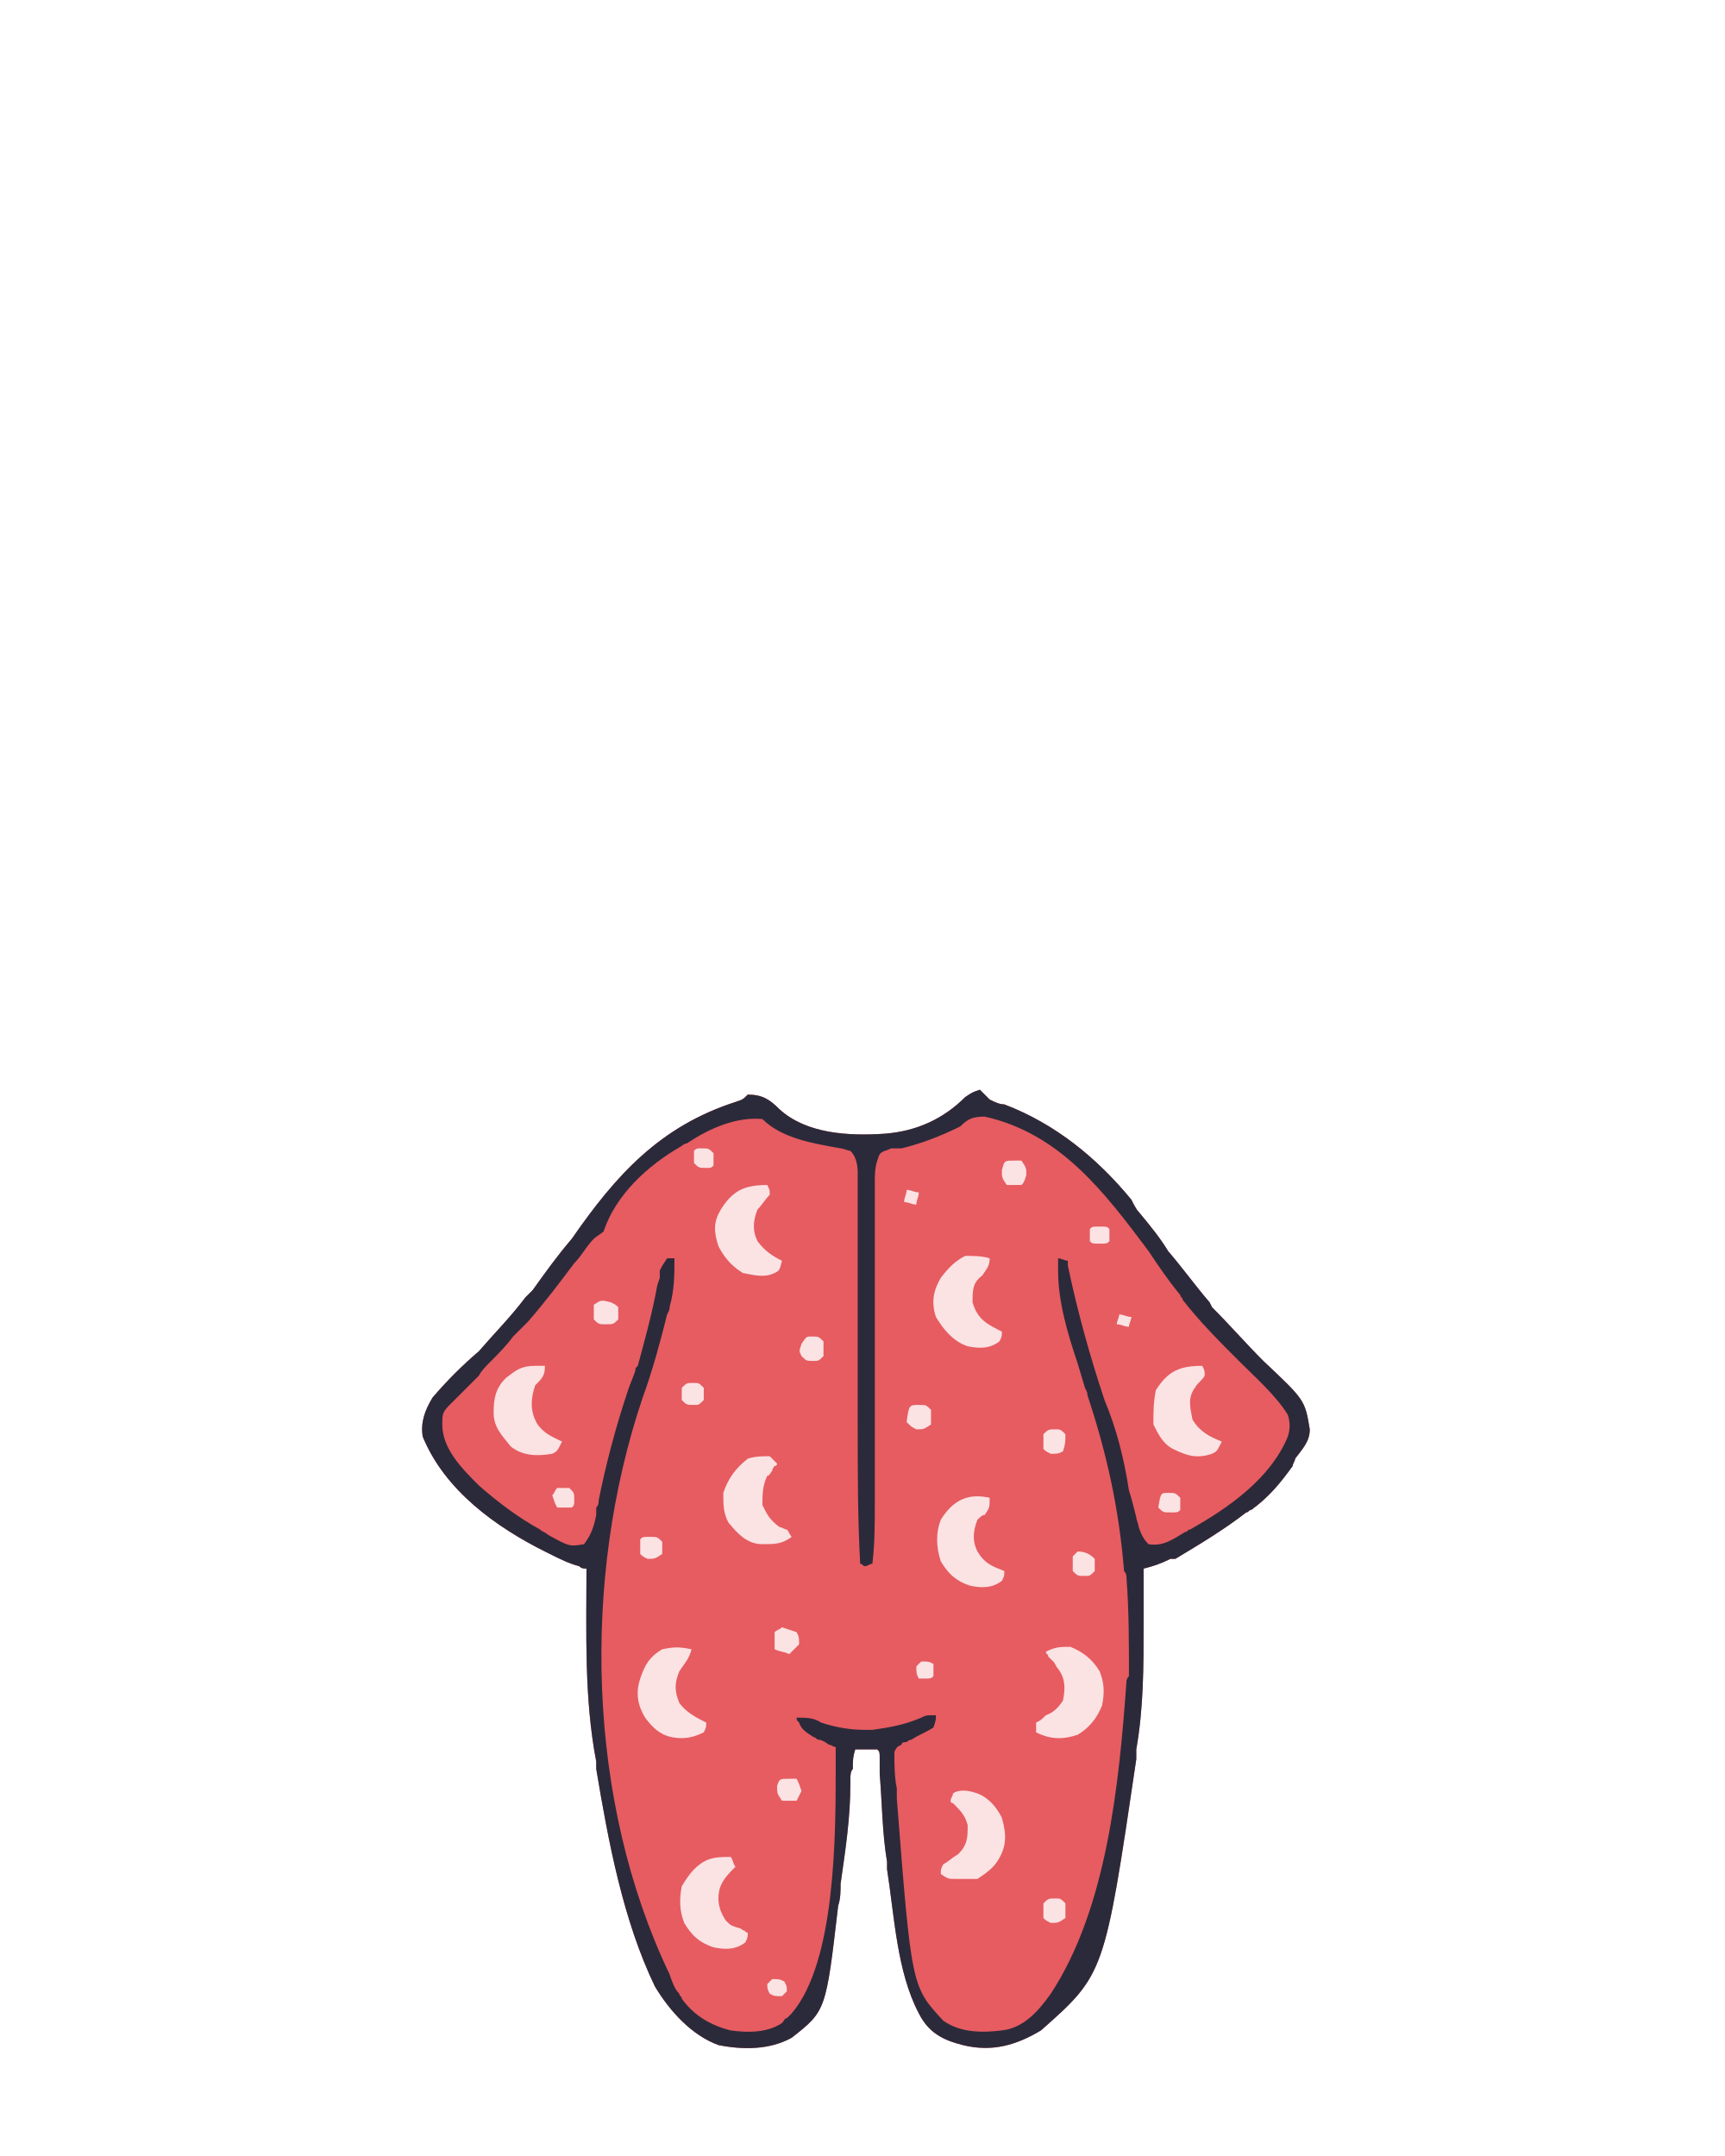
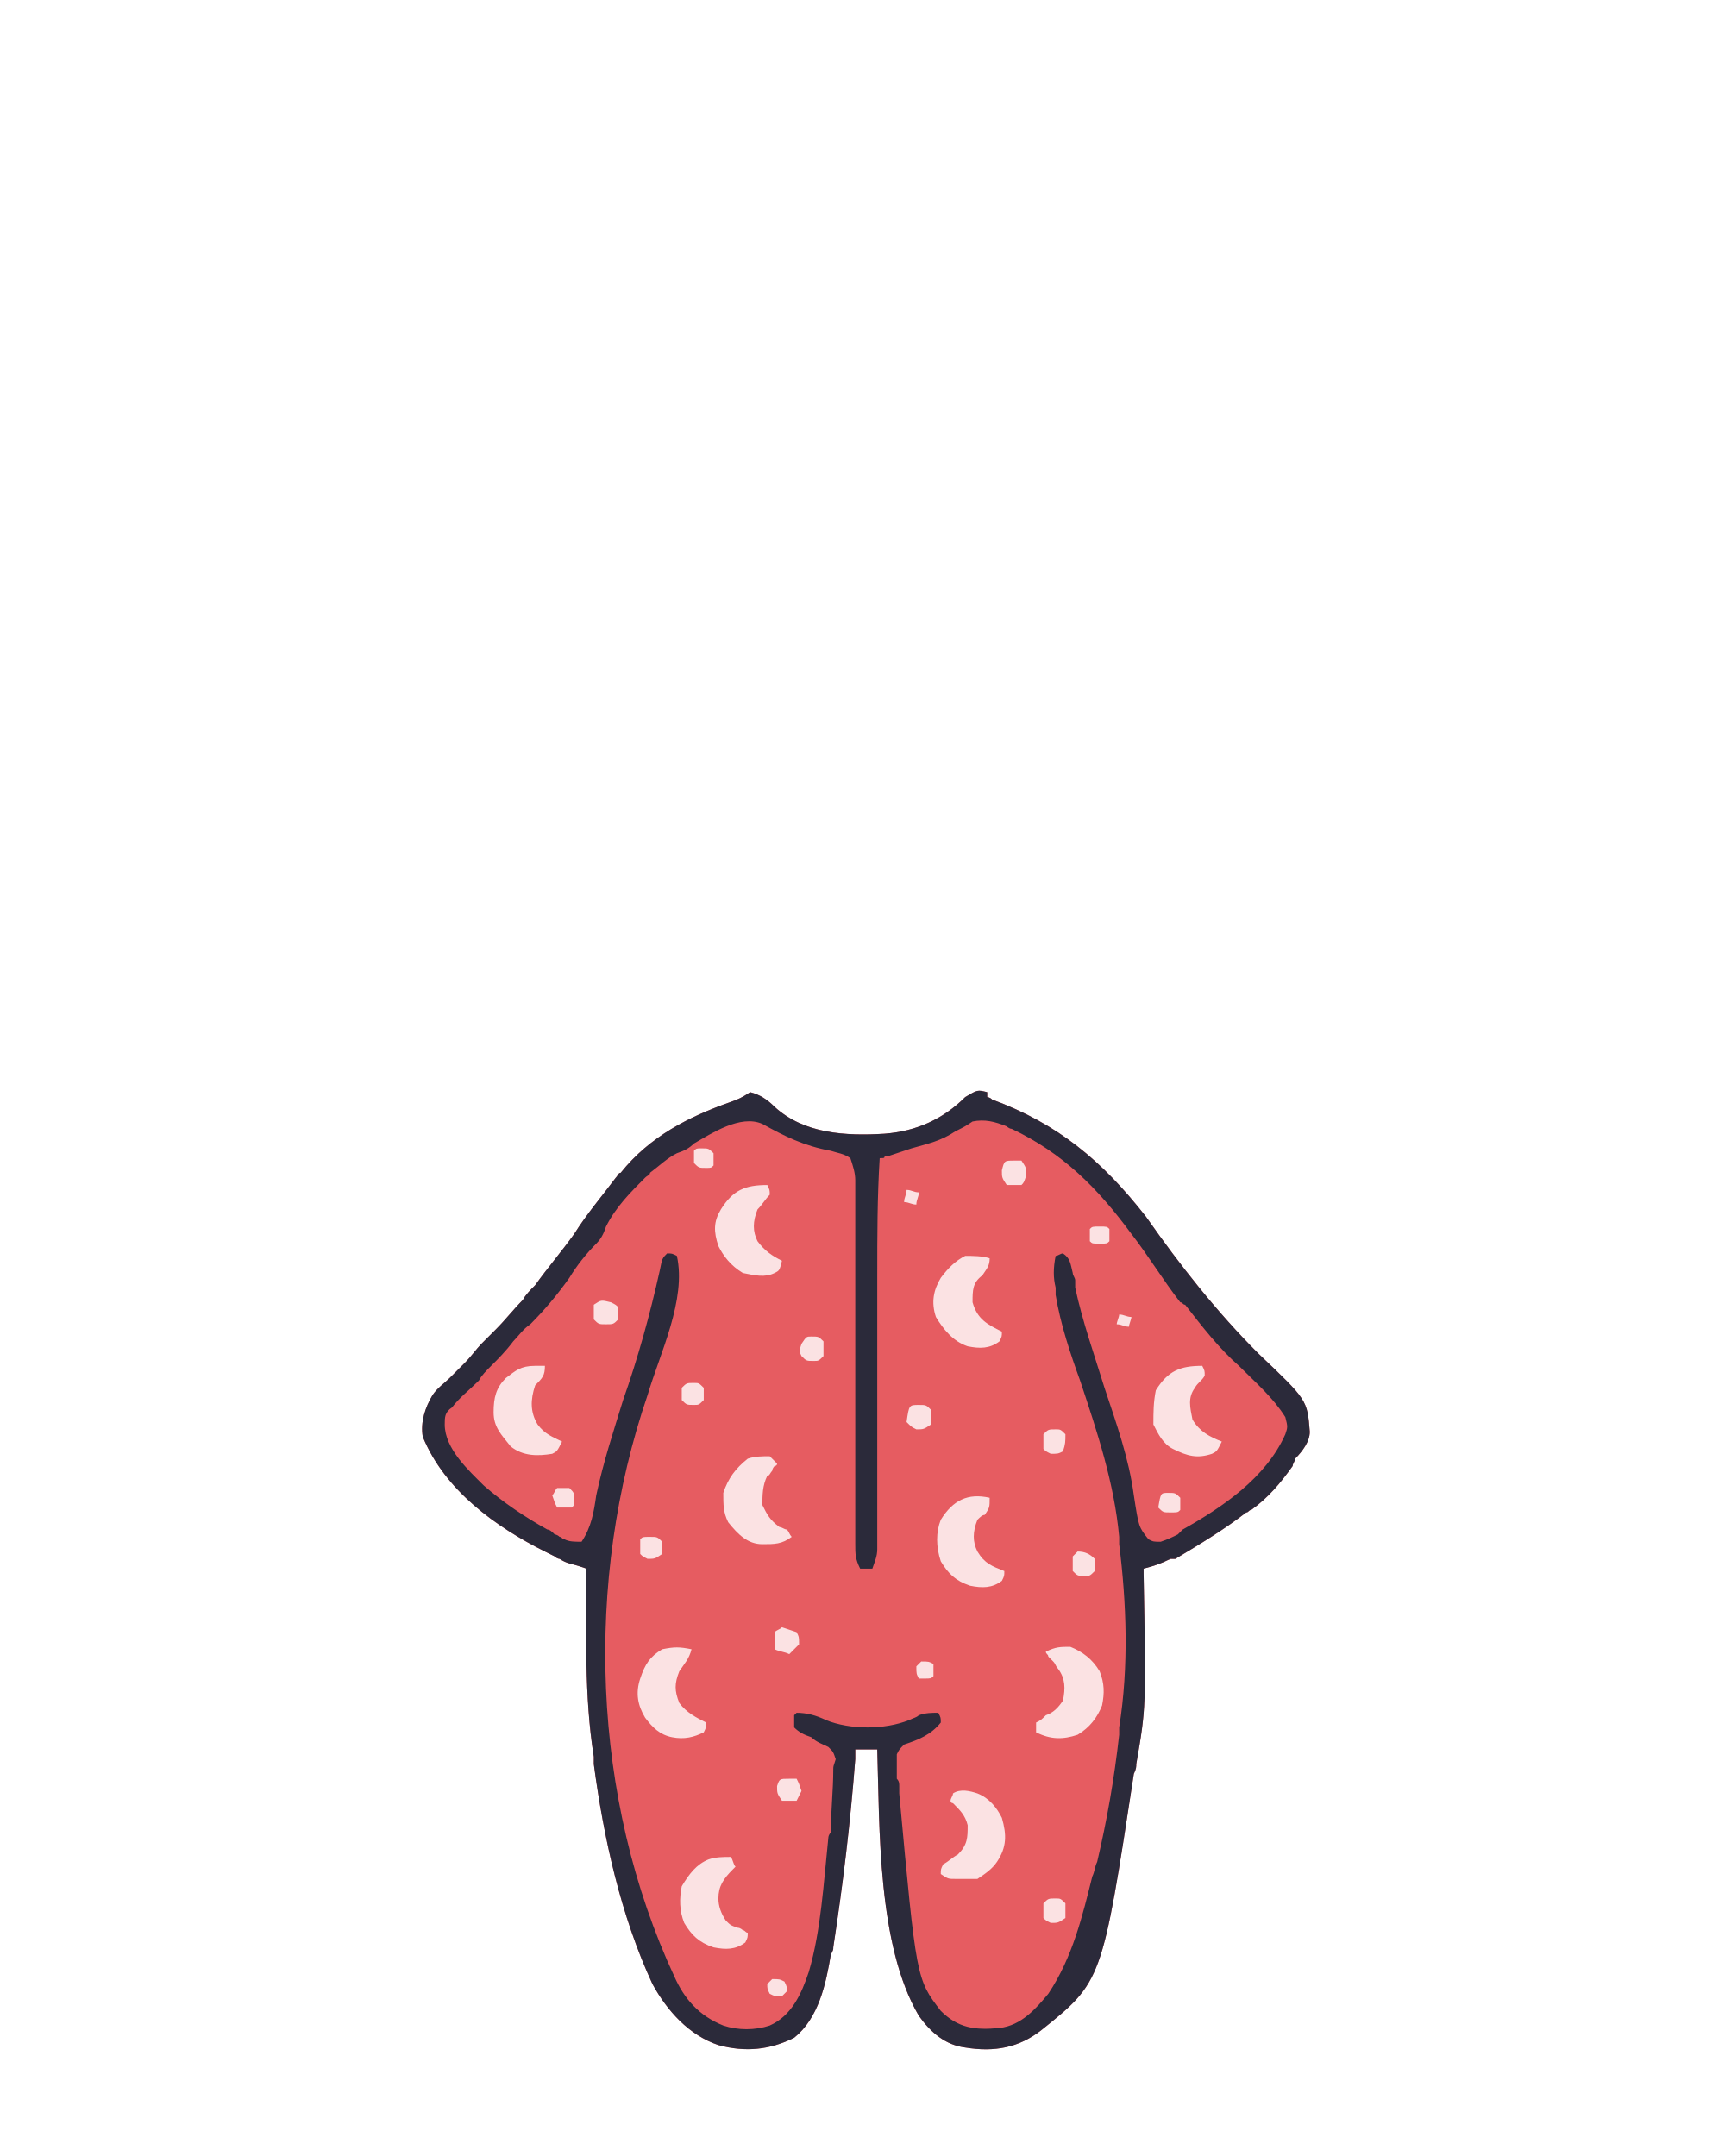
<svg xmlns="http://www.w3.org/2000/svg" viewBox="0 0 705.9 882.4">
-   <path fill="#e65c61" d="m401 446 4 4c2 1 4 2 6 2 21 8 38 22 52 39 1 2 2 4 3 5 5 6 9 11 12 16 6 7 11 14 17 21l1 2c7 7 14 15 21 22 17 16 17 16 19 28 0 5-3 8-6 12 0 1-1 2-1 3-5 7-10 13-17 18-1 0-1 1-2 1-9 7-19 13-29 19h-2c-4 2-7 3-11 4v23c0 17 0 34-3 51v4c-13 88-13 88-39 111-10 6-20 9-32 6-8-2-14-5-18-13-9-17-10-40-13-59v-3c-2-12-2-24-3-36v-6c0-3 0-3-1-4h-9c-1 3-1 5-1 8-1 1-1 3-1 4v2c0 14-2 27-4 41 0 3 0 6-1 9-5 43-5 43-19 54-9 5-20 5-30 3-11-4-20-14-26-24-13-27-19-59-24-89v-3c-5-26-4-53-4-79-1 0-2 0-3-1-4-1-8-3-12-5l-2-1c-20-10-41-25-50-47-1-6 1-11 4-16 6-7 12-13 19-19 6-7 13-14 19-22l3-3c5-7 10-14 16-21 18-26 36-46 67-56 3-1 3-1 5-3 6 0 9 2 13 6 11 10 28 11 43 10q19.5-1.5 33-15c3-2 3-2 6-3" />
-   <path fill="#2b2a3a" d="m401 446 4 4c2 1 4 2 6 2 21 8 38 22 52 39 1 2 2 4 3 5 5 6 9 11 12 16 6 7 11 14 17 21l1 2c7 7 14 15 21 22 17 16 17 16 19 28 0 5-3 8-6 12 0 1-1 2-1 3-5 7-10 13-17 18-1 0-1 1-2 1-9 7-19 13-29 19h-2c-4 2-7 3-11 4v23c0 17 0 34-3 51v4c-13 88-13 88-39 111-10 6-20 9-32 6-8-2-14-5-18-13-9-17-10-40-13-59v-3c-2-12-2-24-3-36v-6c0-3 0-3-1-4h-9c-1 3-1 5-1 8-1 1-1 3-1 4v2c0 14-2 27-4 41 0 3 0 6-1 9-5 43-5 43-19 54-9 5-20 5-30 3-11-4-20-14-26-24-13-27-19-59-24-89v-3c-5-26-4-53-4-79-1 0-2 0-3-1-4-1-8-3-12-5l-2-1c-20-10-41-25-50-47-1-6 1-11 4-16 6-7 12-13 19-19 6-7 13-14 19-22l3-3c5-7 10-14 16-21 18-26 36-46 67-56 3-1 3-1 5-3 6 0 9 2 13 6 11 10 28 11 43 10q19.5-1.5 33-15c3-2 3-2 6-3m-8 15q-12 6-24 9h-4c-1 0-2 1-3 1-2 1-2 1-3 4s-1 6-1 9v131c0 8 0 17-1 25-1 0-2 1-3 1s-1-1-2-1c-1-19-1-37-1-56V480q0-6-3-9c-1 0-3-1-4-1-11-2-24-4-32-12-11-1-22 4-31 10-1 0-2 1-2 1-14 8-27 20-32 35-1 1-3 2-4 3-3 3-5 7-8 10-6 8-12 16-19 24l-6 6c-3 4-6 7-9 10-2 2-4 4-5 6l-12 12c-3 3-3 4-3 8 0 10 8 18 15 25 8 7 16 13 25 18 1 1 2 1 3 2 9 5 9 5 15 4 3-4 4-7 5-12v-3c1-1 1-2 1-3q4.5-22.5 12-45c1-3 2-5 3-8 0-1 0-1 1-2 3-11 6-22 8-33l1-3v-3c1-2 1-2 3-5h3c0 7 0 13-2 20 0 1 0 1-1 3-3 12-6 23-10 34-25 74-23 165 11 236 1 3 2 6 4 8 0 1 1 1 1 2 5 7 12 11 20 13 7 1 15 1 21-3 1-1 1-2 2-2l2-2c18-21 18-73 18-101v-8c-1 0-2-1-3-1-1-1-3-2-4-2s-1-1-2-1c-3-2-5-3-6-6-1-1-1-1-1-2 4 0 7 0 10 2q9 3 18 3h3c7-1 13-2 20-5 2-1 2-1 6-1 0 2 0 2-1 5-3 2-6 3-9 5-1 0-2 1-2 1-1 0-2 0-2 1-2 1-2 1-3 3 0 5 0 10 1 15v4c6 77 6 77 19 91 7 5 16 5 24 4 9-1 15-8 20-15 23-35 28-86 31-128 0 0 0-1 1-2 0-14 0-27-1-40 0-1 0-2-1-3-2-25-7-48-15-72 0-1 0-1-1-3l-3-10c-4-12-8-25-8-38v-5c1 0 3 1 4 1v2c4 19 9 37 15 55 5 12 8 24 10 37 1 3 2 7 3 11 0 1 1 3 1 4 1 3 2 5 4 7 6 1 10-2 15-5 1 0 1-1 2-1 16-9 33-21 40-38 1-3 1-6 0-9-5-8-13-15-20-22-8-8-16-16-23-25 0-1-1-1-1-2-5-6-9-12-13-18-18-24-36-48-67-55-5 0-7 1-10 4" />
+   <path fill="#e65c61" d="M404 447v2s1 0 2 1c27 10 45 25 63 48 14 20 29 39 46 56 20 19 20 19 21 32 0 4-3 8-6 11 0 1-1 2-1 3-5 7-10 13-17 18-1 0-1 1-2 1-9 7-19 13-29 19h-2c-4 2-7 3-11 4v2c1 55 1 55-3 78 0 1 0 2-1 4-13 85-13 85-38 105-9 7-19 9-31 7-8-1-14-6-19-13-17-29-16-77-17-109h-9v4c-2 26-5 51-9 77 0 1 0 1-1 3-2 12-5 26-15 34-10 5-20 6-31 3-12-4-21-14-27-25-13-28-20-60-24-90v-3c-4-25-3-51-3-77l-3-1c-3-1-5-1-8-3 0 0-1 0-2-1l-2-1-2-1c-20-10-41-25-50-47-1-6 1-12 4-17 2-3 5-5 7-7l4-4 2-2c3-3 5-6 7-8l6-6c4-4 7-8 11-12 1-2 3-4 5-6 5-7 11-14 16-21 5-8 11-15 17-23 1-1 1-2 2-2 12-15 28-23 45-29 3-1 5-2 8-4 4 1 7 3 10 6 12 11 29 12 45 11q19.5-1.5 33-15c5-3 5-3 9-2" />
+   <path fill="#2b2a3a" d="M404 447v2s1 0 2 1c27 10 45 25 63 48 14 20 29 39 46 56 20 19 20 19 21 32 0 4-3 8-6 11 0 1-1 2-1 3-5 7-10 13-17 18-1 0-1 1-2 1-9 7-19 13-29 19h-2c-4 2-7 3-11 4v2c1 55 1 55-3 78 0 1 0 2-1 4-13 85-13 85-38 105-9 7-19 9-31 7-8-1-14-6-19-13-17-29-16-77-17-109h-9v4c-2 26-5 51-9 77 0 1 0 1-1 3-2 12-5 26-15 34-10 5-20 6-31 3-12-4-21-14-27-25-13-28-20-60-24-90v-3c-4-25-3-51-3-77l-3-1c-3-1-5-1-8-3 0 0-1 0-2-1l-2-1-2-1c-20-10-41-25-50-47-1-6 1-12 4-17 2-3 5-5 7-7l4-4 2-2c3-3 5-6 7-8l6-6c4-4 7-8 11-12 1-2 3-4 5-6 5-7 11-14 16-21 5-8 11-15 17-23 1-1 1-2 2-2 12-15 28-23 45-29 3-1 5-2 8-4 4 1 7 3 10 6 12 11 29 12 45 11q19.5-1.5 33-15c5-3 5-3 9-2m-120 21c-2 2-4 3-7 4-4 2-7 5-11 8 0 1-1 1-2 2-6 6-12 12-16 20-1 3-2 5-4 7-4 4-8 9-11 14-5 7-10 13-16 19-3 2-5 5-7 7-3 4-6 7-9 10-2 2-4 4-5 6-4 4-8 7-11 11-3 2-3 4-3 7 0 10 10 19 16 25 8 7 17 13 26 18 1 0 2 1 3 2 0 0 1 0 2 1 1 0 1 1 2 1 2 1 4 1 7 1 4-6 5-12 6-19 3-14 7-26 11-39 6-17 11-35 15-53 1-5 1-5 3-7 2 0 2 0 4 1 4 18-7 40-12 57-26 76-23 165 11 238 4 9 10 16 20 20 6 2 13 2 19 0 9-4 13-13 16-22 5-17 6-36 8-55 0 0 0-1 1-2 0-9 1-17 1-26 0-1 0-1 1-4-1-3-1-3-3-5-2-1-5-2-7-4-3-1-5-2-7-4v-5l1-1q6 0 12 3c10 4 24 4 34 0 2-1 3-1 4-2 3-1 5-1 8-1 1 2 1 2 1 4-4 5-9 7-15 9-2 2-2 2-3 4v10c1 1 1 2 1 3v3c7 76 7 76 17 89 7 7 14 8 24 7 9-1 15-8 20-14 10-15 14-32 18-48 1-2 1-4 2-6 4-17 7-34 9-52v-3c4-25 3-51 0-75v-3c-2-22-9-43-16-64-4-11-8-23-10-35v-3c-1-4-1-8 0-13 1 0 2-1 3-1 3 2 3 4 4 8 0 1 1 2 1 3v3c3 14 8 28 12 41 5 15 10 29 12 44 2 13 2 13 6 18 2 1 2 1 5 1 3-1 5-2 7-3l2-2c16-9 34-21 42-39 1-3 1-3 0-7-5-8-12-14-19-21-8-7-15-16-22-25-1 0-1-1-2-1-7-9-13-19-20-28-14-19-28-33-49-43-1 0-2-1-2-1-5-2-9-3-14-2-3 2-3 2-7 4-6 4-11 5-18 7l-9 3h-2c0 1 0 1-2 1-1 16-1 32-1 48v112c0 3-1 5-2 8h-5c-2-4-2-6-2-10V483c0-3-1-6-2-9-3-2-5-2-8-3-11-2-19-6-28-11-9-4-21 4-28 8" />
  <path fill="#fbe2e3" d="M438 674c5 2 9 5 12 10 2 5 2 9 1 14-2 5-5 9-10 12-6 2-11 2-17-1v-4c2-1 2-1 4-3 3-1 5-3 7-6 1-5 1-9-2-13-1-1-1-2-2-3l-2-2c0-1-1-1-1-2 4-2 6-2 10-2m-33-159c0 3-1 4-3 7-4 3-4 6-4 11 2 7 6 9 12 12 0 2 0 2-1 4-4 3-8 3-13 2-6-2-10-7-13-12-2-6-1-11 2-16 3-4 6-7 10-9 3 0 7 0 10 1M299 760c1 1 1 3 2 4l-1 1c-4 4-6 7-6 12q0 4.5 3 9c2 2 2 2 5 3 1 0 2 1 2 1 1 0 1 1 2 1 0 2 0 2-1 4-4 3-8 3-13 2-6-2-9-5-12-10-2-5-2-10-1-15 3-5 6-9 11-11 3-1 6-1 9-1m-16-85c-1 4-3 6-5 9-2 5-2 8 0 13 3 4 7 6 11 8 0 2 0 2-1 4-4 2-8 3-13 2s-8-4-11-8c-3-5-4-10-2-16s4-9 9-12c5-1 7-1 12 0m209-116c1 2 1 2 1 4-1 2-3 3-4 5-3 4-2 8-1 13 3 5 7 7 12 9-2 4-2 4-4 5-6 2-10 1-16-2-4-2-6-6-8-10 0-5 0-9 1-14 5-8 10-10 19-10m-87 54c0 4 0 4-2 7-1 0-2 1-3 2-2 5-2 9 0 13 3 5 6 6 11 8 0 2 0 2-1 4-4 3-8 3-13 2-6-2-9-5-12-10-2-6-2-12 0-17 5-8 11-11 20-9m-91-128c1 2 1 2 1 4-2 2-3 4-5 6-2 5-2 9 0 13 3 4 6 6 10 8-1 4-1 4-3 5-4 2-8 1-13 0-5-3-8-7-10-11-2-6-2-10 1-15 5-8 10-10 19-10m-95 74h4c0 4-1 5-4 8-2 6-2 11 1 16 3 4 6 5 10 7-2 4-2 4-4 5-6 1-12 1-17-3-4-5-7-8-7-14s1-10 5-14c4-3 6-5 12-5m181 175c5 2 8 6 10 10 2 7 2 12-2 18-2 3-5 5-8 7h-9c-3 0-3 0-6-2 0-2 0-2 1-4 2-1 4-3 6-4 4-4 4-7 4-12-1-4-3-6-6-9 0 0-1 0-1-1s1-2 1-3c3-2 7-1 10 0m-85-138 3 3c0 1-1 1-1 1-1 1-1 2-1 2-1 1-1 2-2 2-2 4-2 8-2 12 2 4 3 6 7 9 1 0 2 1 3 1 1 1 1 2 2 3-4 3-7 3-12 3-6 0-10-4-14-9-2-4-2-7-2-12 2-6 5-10 10-14 3-1 6-1 9-1m5 70 6 2c1 2 1 2 1 5l-4 4c-2-1-4-1-6-2v-7c1-1 2-1 3-2m95-191h3c2 3 2 3 2 6-1 3-1 3-2 4h-6c-2-3-2-3-2-6 1-4 1-4 5-4m-39 100c3 0 3 0 5 2v6c-3 2-3 2-6 2-2-1-2-1-4-3 1-7 1-7 5-7m-126-42c2 1 2 1 3 2v5c-2 2-2 2-5 2s-3 0-5-2v-6c3-2 3-2 7-1m82 14c3 0 3 0 5 2v6c-2 2-2 2-4 2-3 0-3 0-5-2-1-2-1-2 0-5 2-3 2-3 4-3m100 230c2 0 2 0 4 2v6c-3 2-3 2-6 2-2-1-2-1-3-2v-6c2-2 2-2 5-2m9-142c3 0 5 1 7 3v5c-2 2-2 2-4 2-3 0-3 0-5-2v-6zm-9-50c2 0 2 0 4 2 0 3 0 4-1 7-2 1-2 1-5 1-2-1-2-1-3-2v-6c2-2 2-2 5-2M323 728h3c1 2 1 2 2 5l-2 4h-6c-2-3-2-3-2-6 1-3 1-3 5-3m-57-99c3 0 3 0 5 2v5c-3 2-3 2-6 2-2-1-2-1-3-2v-6c1-1 1-1 4-1m18-63c2 0 2 0 4 2v5c-2 2-2 2-4 2-3 0-3 0-5-2v-5c2-2 2-2 5-2m194 45c3 0 3 0 5 2v5c-1 1-1 1-4 1s-3 0-5-2c1-6 1-6 4-6m-250-2h5c2 2 2 2 2 5 0 2 0 2-1 3h-6c-1-2-1-2-2-5 1-1 1-2 2-3m59-139c3 0 3 0 5 2v5c-1 1-1 1-3 1-3 0-3 0-5-2v-5c1-1 1-1 3-1m163 32c3 0 3 0 4 1v5c-1 1-1 1-4 1s-3 0-4-1v-5c1-1 1-1 4-1M316 810c3 0 3 0 5 1 1 2 1 2 1 4l-2 2c-3 0-3 0-5-1-1-2-1-2-1-4zm61-130c3 0 3 0 5 1v5c-1 1-1 1-4 1h-2c-1-2-1-2-1-5zm-6-193c2 0 3 1 5 1 0 2-1 3-1 5-2 0-3-1-5-1 0-2 1-3 1-5m87 51c2 0 3 1 5 1 0 1-1 3-1 4-2 0-3-1-5-1 0-1 1-3 1-4" />
</svg>
